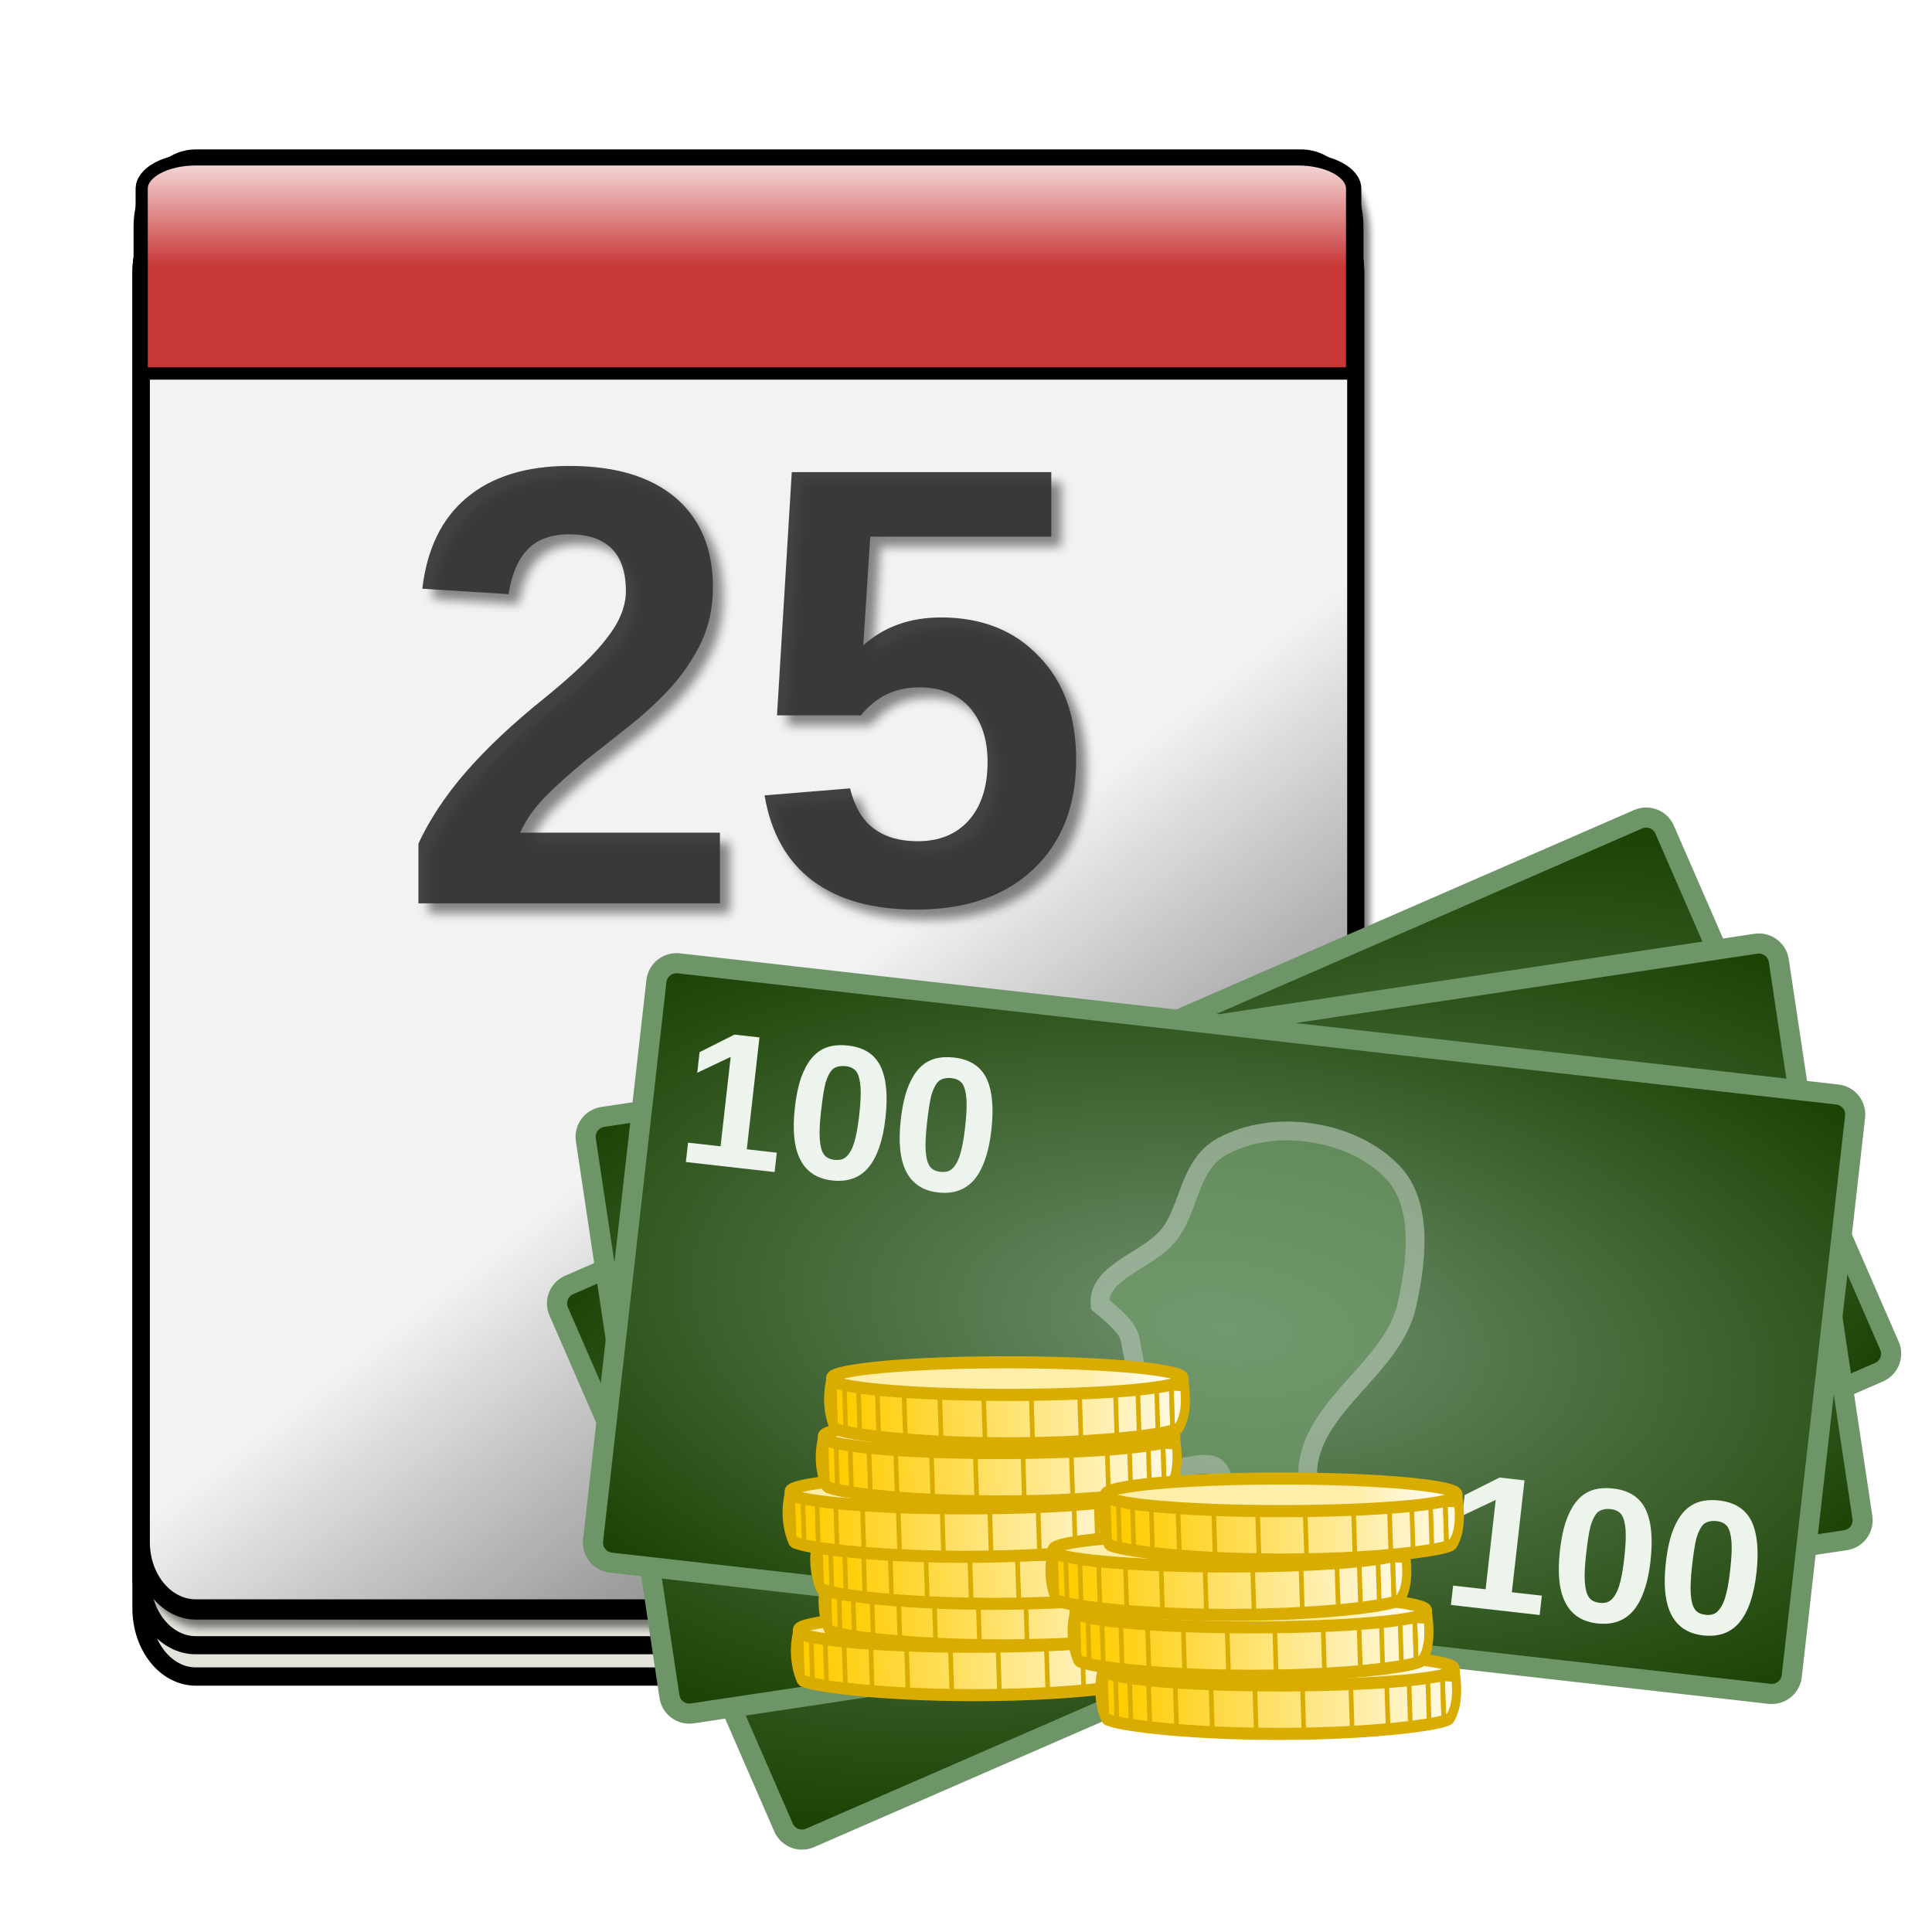
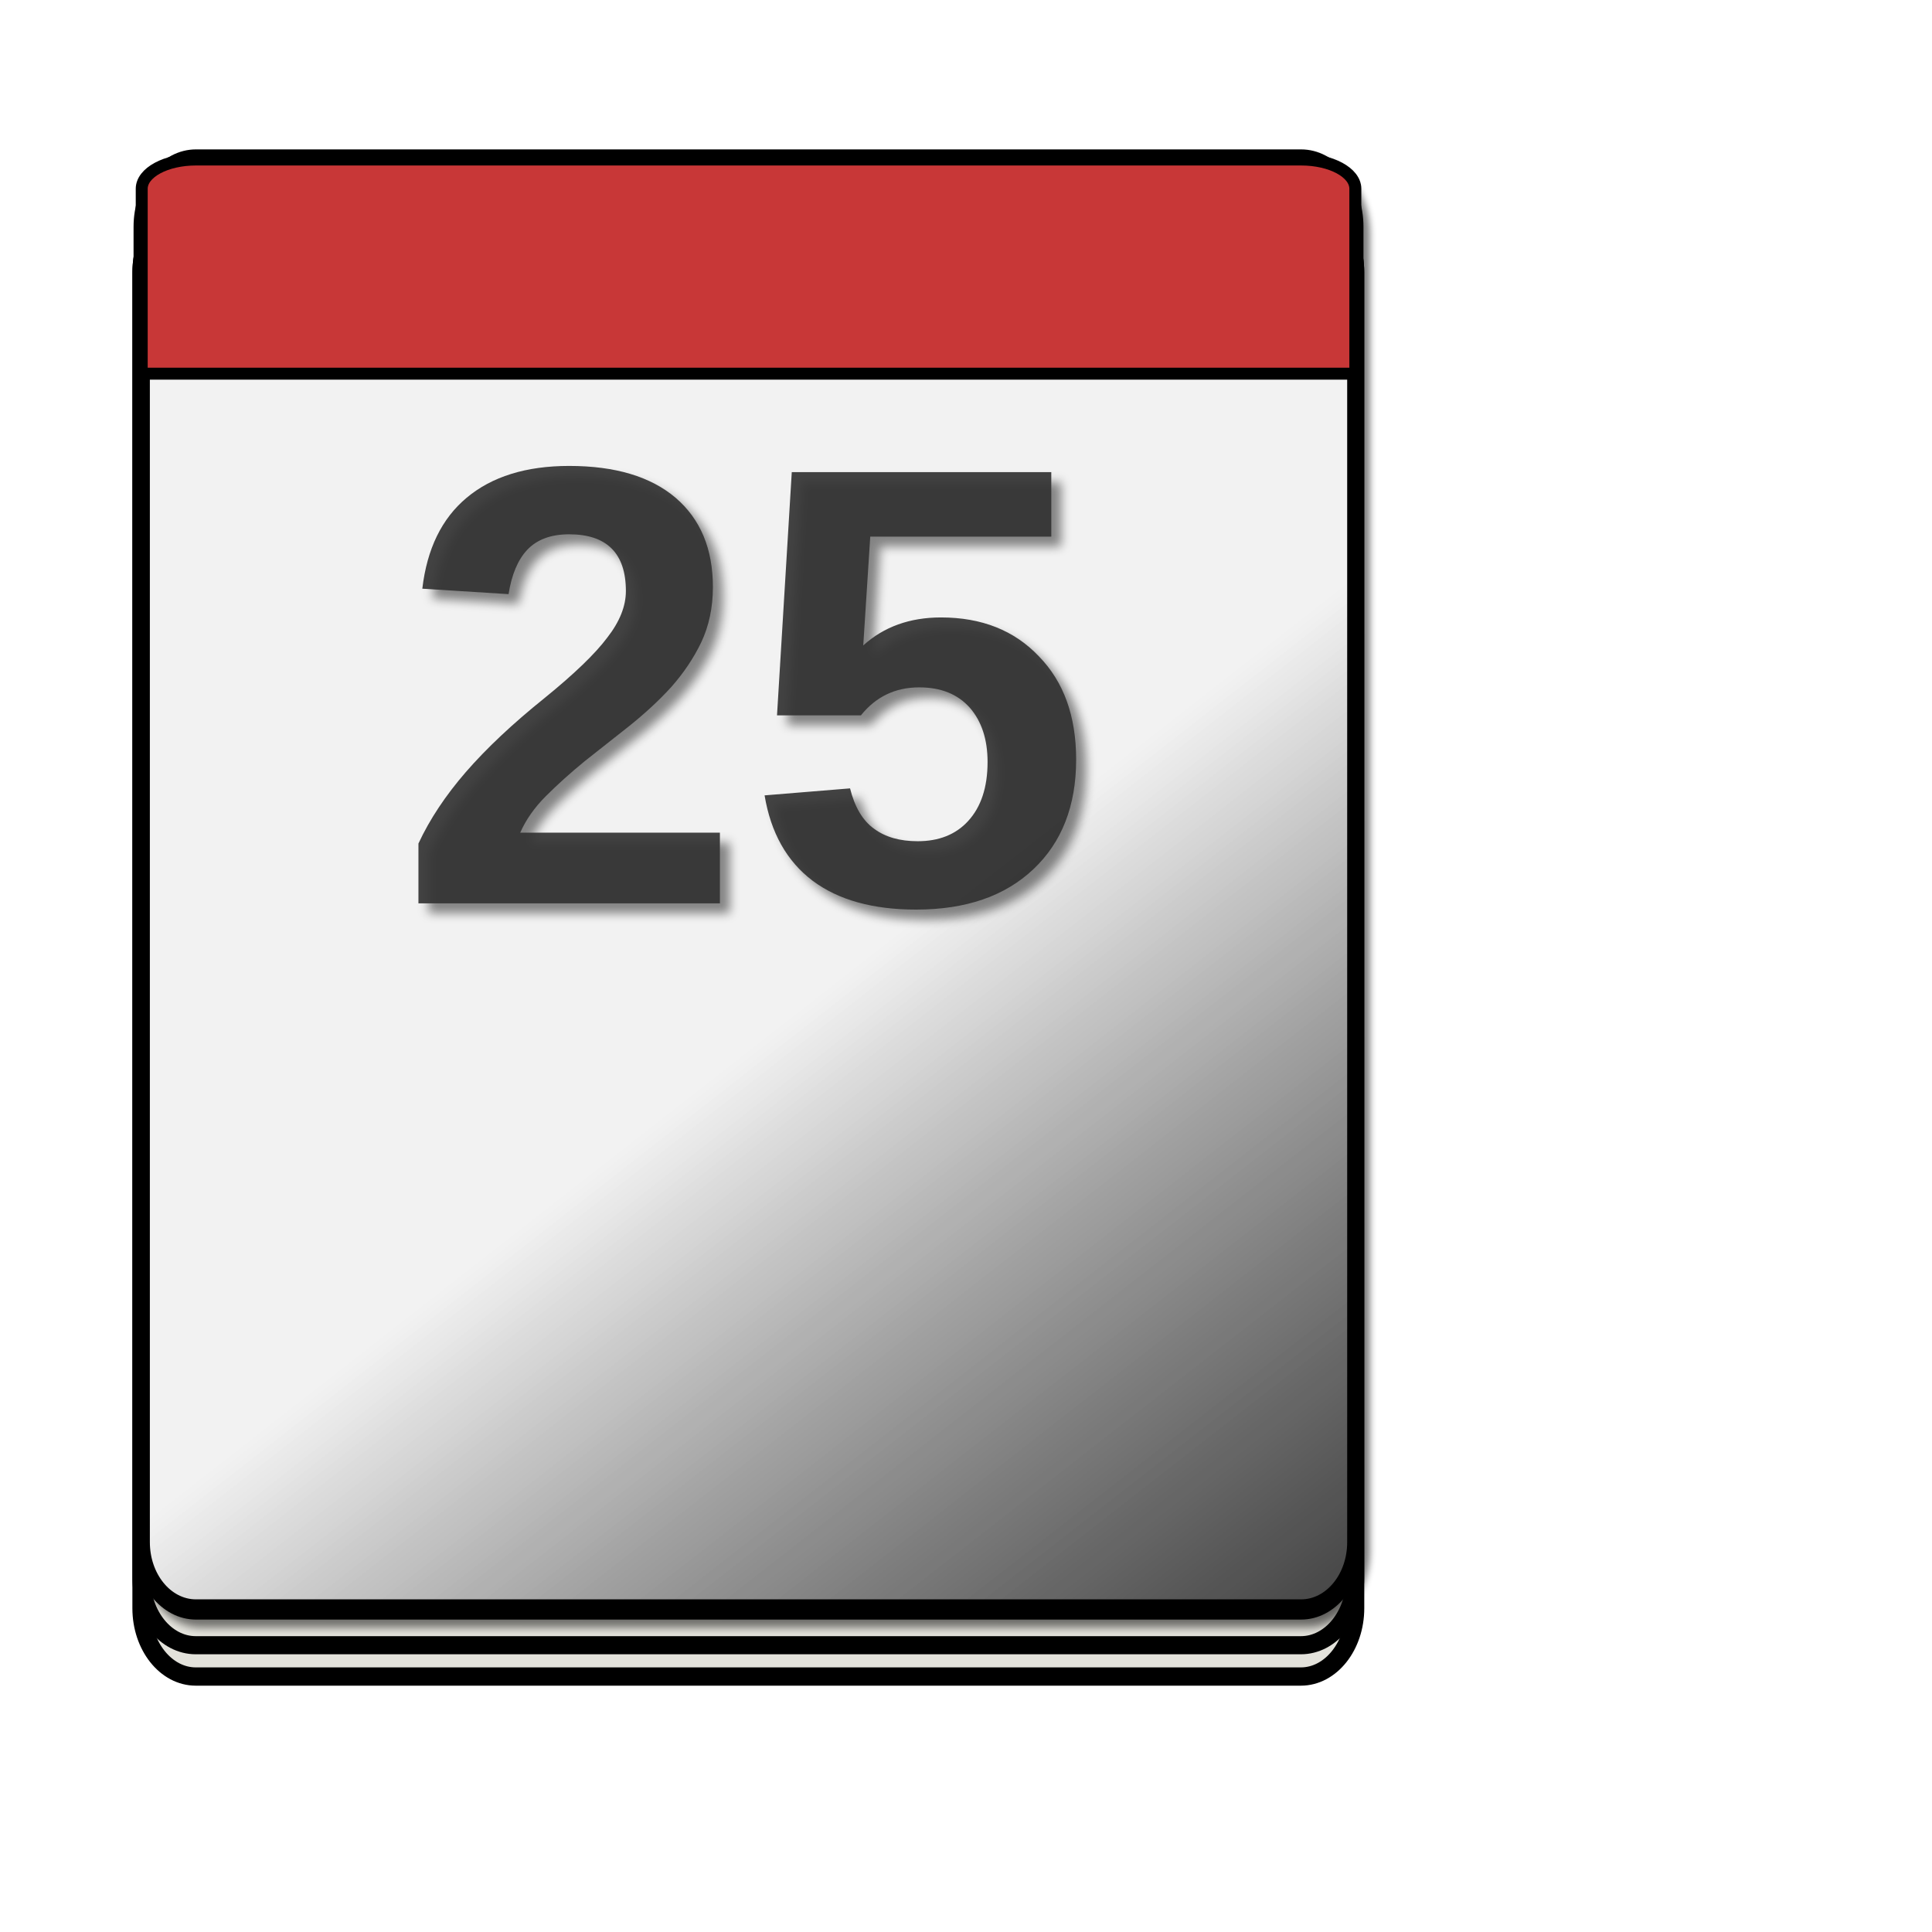
<svg xmlns="http://www.w3.org/2000/svg" xmlns:xlink="http://www.w3.org/1999/xlink" width="48px" height="48px" id="svg2985" version="1.1">
  <defs id="defs2987">
    <linearGradient id="linearGradient4244">
      <stop style="stop-color:#000000;stop-opacity:1;" offset="0" id="stop4246" />
      <stop style="stop-color:#000000;stop-opacity:0;" offset="1" id="stop4248" />
    </linearGradient>
    <linearGradient id="linearGradient4202">
      <stop id="stop4204" offset="0" style="stop-color:#6f916f;stop-opacity:1" />
      <stop id="stop4206" offset="1" style="stop-color:#194000;stop-opacity:1" />
    </linearGradient>
    <linearGradient id="linearGradient3837">
      <stop style="stop-color:#ffffff;stop-opacity:1;" offset="0" id="stop3839" />
      <stop style="stop-color:#ffffff;stop-opacity:0;" offset="1" id="stop3841" />
    </linearGradient>
    <linearGradient id="linearGradient3925">
      <stop style="stop-color:#ffeeaa;stop-opacity:1;" offset="0" id="stop3927" />
      <stop style="stop-color:#ffffff;stop-opacity:1;" offset="1" id="stop3929" />
    </linearGradient>
    <linearGradient id="linearGradient3909">
      <stop style="stop-color:#ffcc00;stop-opacity:1;" offset="0" id="stop3911" />
      <stop style="stop-color:#ffffff;stop-opacity:1;" offset="1" id="stop3913" />
    </linearGradient>
    <filter id="filter4291" style="color-interpolation-filters:sRGB;">
      <feFlood id="feFlood4293" flood-opacity="0.499" flood-color="rgb(0,0,0)" result="flood" />
      <feComposite id="feComposite4295" in2="SourceGraphic" in="flood" operator="in" result="composite1" />
      <feGaussianBlur id="feGaussianBlur4297" in="composite" stdDeviation="0.1" result="blur" />
      <feOffset id="feOffset4299" dx="0.2" dy="0.2" result="offset" />
      <feComposite id="feComposite4301" in2="offset" in="SourceGraphic" operator="over" result="composite2" />
    </filter>
    <filter id="filter4303" style="color-interpolation-filters:sRGB;">
      <feFlood id="feFlood4305" flood-opacity="0.499" flood-color="rgb(0,0,0)" result="flood" />
      <feComposite id="feComposite4307" in2="SourceGraphic" in="flood" operator="in" result="composite1" />
      <feGaussianBlur id="feGaussianBlur4309" in="composite" stdDeviation="0.1" result="blur" />
      <feOffset id="feOffset4311" dx="0.2" dy="0.2" result="offset" />
      <feComposite id="feComposite4313" in2="offset" in="SourceGraphic" operator="over" result="composite2" />
    </filter>
    <linearGradient xlink:href="#linearGradient3837" id="linearGradient3843" x1="21.302" y1="2.745" x2="21.302" y2="10.082" gradientUnits="userSpaceOnUse" gradientTransform="matrix(1,0,0,1.54669,0,-2.166651)" />
    <linearGradient xlink:href="#linearGradient3837" id="linearGradient3847" gradientUnits="userSpaceOnUse" gradientTransform="matrix(0.8075818,0,0,0.4361683,0.6776603,2.234588)" x1="21.302" y1="2.745" x2="21.302" y2="10.082" />
    <linearGradient xlink:href="#linearGradient3909" id="linearGradient3890" gradientUnits="userSpaceOnUse" gradientTransform="translate(0.5017602,8.115091)" x1="-25.425" y1="10.438" x2="-5.045" y2="9.253" />
    <linearGradient xlink:href="#linearGradient3925" id="linearGradient3952" gradientUnits="userSpaceOnUse" x1="-12.419" y1="10.469" x2="-7.189" y2="10.372" />
    <radialGradient xlink:href="#linearGradient4202" id="radialGradient4200" cx="33.933" cy="29.378" fx="33.933" fy="29.378" r="15.527" gradientTransform="matrix(1.374329,0.01274602,-0.00637759,0.6876591,-12.51469,8.743312)" gradientUnits="userSpaceOnUse" />
    <radialGradient xlink:href="#linearGradient4202" id="radialGradient4210" gradientUnits="userSpaceOnUse" gradientTransform="matrix(1.374329,0.01274602,-0.00637759,0.6876591,-21.2744,16.52475)" cx="33.933" cy="29.378" fx="33.933" fy="29.378" r="15.527" />
    <radialGradient xlink:href="#linearGradient4202" id="radialGradient4214" gradientUnits="userSpaceOnUse" gradientTransform="matrix(1.374329,0.01274602,-0.00637759,0.6876591,-31.74961,21.77387)" cx="33.933" cy="29.378" fx="33.933" fy="29.378" r="15.527" />
    <linearGradient xlink:href="#linearGradient4244" id="linearGradient4250" x1="45.919" y1="53.321" x2="26.824" y2="22.977" gradientUnits="userSpaceOnUse" />
  </defs>
  <g id="layer1" style="display:inline">
    <rect style="fill:#e3e2db;fill-opacity:1;stroke:#000000;stroke-width:0.454;stroke-miterlimit:4;stroke-opacity:1;stroke-dasharray:none" id="rect3875" width="30.152" height="36.572" x="3.516" y="5.081" rx="1.348" ry="1.698" />
    <rect ry="1.662" rx="1.348" y="5.081" x="3.516" height="35.794" width="30.152" id="rect3775" style="fill:#e3e2db;fill-opacity:1;stroke:#000000;stroke-width:0.45;stroke-miterlimit:4;stroke-opacity:1;stroke-dasharray:none" />
    <rect style="fill:#f2f2f2;stroke:#000000;stroke-width:0.5;stroke-miterlimit:4;stroke-opacity:1;stroke-dasharray:none;filter:url(#filter4303)" id="rect2993" width="37.232" height="35.845" x="3.522" y="3.963" rx="1.664" ry="1.664" transform="matrix(0.8098391,0,0,1.004988,0.6685352,-0.01976795)" />
    <path style="fill:#c83737;stroke:#000000;stroke-width:0.297;stroke-miterlimit:4;stroke-opacity:1;stroke-dasharray:none" d="m 4.868,3.963 27.457,0 c 0.747,0 1.348,0.324 1.348,0.727 l 0,4.594 -30.152,0 0,-4.594 c 0,-0.403 0.601,-0.727 1.348,-0.727 z" id="rect3901" />
    <text xml:space="preserve" style="font-size:12.598px;font-style:normal;font-variant:normal;font-weight:normal;font-stretch:normal;line-height:125%;letter-spacing:0px;word-spacing:0px;fill:#333333;fill-opacity:0.921;stroke:none;filter:url(#filter4291);font-family:Vemana2000;-inkscape-font-specification:Vemana2000" x="11.508" y="22.002" id="text3875" transform="matrix(1.23545,0,0,1.23545,-4.361921,-4.735887)">
      <tspan id="tspan3877" x="11.508" y="22.002" style="font-style:normal;font-variant:normal;font-weight:bold;font-stretch:normal;fill:#333333;fill-opacity:0.921;font-family:Arial;-inkscape-font-specification:Arial Bold">25</tspan>
    </text>
    <g id="g4315" transform="translate(-11.31371,22.89258)">
      <g transform="matrix(0.6851024,0,0,0.9106758,-8.751797,2.497195)" id="g3933">
        <path id="path3951" d="m -6.702,18.523 c 0,0.179 -2.074,0.446 -5.209,0.584 -1.26,0.056 -2.691,0.09 -4.228,0.09 -5.36,0 -9.51,-0.423 -9.51,-0.674 -0.33,-0.6 -0.379,-1.236 -0.19,-1.901 3.262,-0.227 16.405,0.025 19.426,0.177 0.107,0.691 0.056,1.292 -0.29,1.724 z" style="fill:url(#linearGradient3890);fill-opacity:1;stroke:#d9ac01;stroke-width:0.5;stroke-miterlimit:4;stroke-opacity:1;stroke-dasharray:none" />
        <path transform="translate(0.5017602,6.115091)" d="m -6.937,10.408 a 9.704,0.674 0 1 1 -19.409,0 9.704,0.674 0 1 1 19.409,0 z" id="path3953" style="fill:url(#linearGradient3952);fill-opacity:1;stroke:#d9ac00;stroke-width:0.5;stroke-miterlimit:4;stroke-opacity:1;stroke-dasharray:none" />
        <path id="path4344" d="m -25.644,16.628 0.094,2.2" style="fill:#f1bf00;fill-opacity:1;stroke:#d9ac01;stroke-width:0.253;stroke-linecap:butt;stroke-linejoin:miter;stroke-miterlimit:4;stroke-opacity:1;stroke-dasharray:none" />
        <path id="path4346" d="m -25.092,16.719 0.094,2.2" style="fill:#f1bf00;fill-opacity:1;stroke:#d9ac01;stroke-width:0.253;stroke-linecap:butt;stroke-linejoin:miter;stroke-miterlimit:4;stroke-opacity:1;stroke-dasharray:none" />
        <path id="path4348" d="m -24.318,16.832 0.094,2.2" style="fill:#f1bf00;fill-opacity:1;stroke:#d9ac01;stroke-width:0.253;stroke-linecap:butt;stroke-linejoin:miter;stroke-miterlimit:4;stroke-opacity:1;stroke-dasharray:none" />
        <path id="path4350" d="m -23.283,16.923 0.094,2.2" style="fill:#f1bf00;fill-opacity:1;stroke:#d9ac01;stroke-width:0.253;stroke-linecap:butt;stroke-linejoin:miter;stroke-miterlimit:4;stroke-opacity:1;stroke-dasharray:none" />
        <path id="path4352" d="m -21.816,17.014 0.094,2.2" style="fill:#f1bf00;fill-opacity:1;stroke:#d9ac01;stroke-width:0.253;stroke-linecap:butt;stroke-linejoin:miter;stroke-miterlimit:4;stroke-opacity:1;stroke-dasharray:none" />
        <path id="path4354" d="m -19.857,17.036 0.094,2.2" style="fill:#f1bf00;fill-opacity:1;stroke:#d9ac01;stroke-width:0.253;stroke-linecap:butt;stroke-linejoin:miter;stroke-miterlimit:4;stroke-opacity:1;stroke-dasharray:none" />
        <path id="path4356" d="m -17.446,17.119 0.094,2.2" style="fill:#f1bf00;fill-opacity:1;stroke:#d9ac01;stroke-width:0.253;stroke-linecap:butt;stroke-linejoin:miter;stroke-miterlimit:4;stroke-opacity:1;stroke-dasharray:none" />
        <path id="path4358" d="m -14.834,17.089 0.094,2.2" style="fill:#f1bf00;fill-opacity:1;stroke:#d9ac01;stroke-width:0.253;stroke-linecap:butt;stroke-linejoin:miter;stroke-miterlimit:4;stroke-opacity:1;stroke-dasharray:none" />
        <path id="path4360" d="m -12.182,16.999 0.094,2.2" style="fill:#f1bf00;fill-opacity:1;stroke:#d9ac01;stroke-width:0.253;stroke-linecap:butt;stroke-linejoin:miter;stroke-miterlimit:4;stroke-opacity:1;stroke-dasharray:none" />
        <path id="path4362" d="m -10.213,16.863 0.094,2.2" style="fill:#f1bf00;fill-opacity:1;stroke:#d9ac01;stroke-width:0.253;stroke-linecap:butt;stroke-linejoin:miter;stroke-miterlimit:4;stroke-opacity:1;stroke-dasharray:none" />
        <path id="path4364" d="m -8.987,16.81 0.094,2.2" style="fill:#f1bf00;fill-opacity:1;stroke:#d9ac01;stroke-width:0.253;stroke-linecap:butt;stroke-linejoin:miter;stroke-miterlimit:4;stroke-opacity:1;stroke-dasharray:none" />
        <path id="path4366" d="m -7.952,16.81 0.094,2.2" style="fill:#f1bf00;fill-opacity:1;stroke:#d9ac01;stroke-width:0.253;stroke-linecap:butt;stroke-linejoin:miter;stroke-miterlimit:4;stroke-opacity:1;stroke-dasharray:none" />
        <path id="path4368" d="m -7.149,16.666 0.094,2.2" style="fill:#f1bf00;fill-opacity:1;stroke:#d9ac01;stroke-width:0.253;stroke-linecap:butt;stroke-linejoin:miter;stroke-miterlimit:4;stroke-opacity:1;stroke-dasharray:none" />
        <path style="fill:#f1bf00;fill-opacity:1;stroke:#d9ac01;stroke-width:0.253;stroke-linecap:butt;stroke-linejoin:miter;stroke-miterlimit:4;stroke-opacity:1;stroke-dasharray:none" d="m -7.149,16.666 0.094,2.2" id="path4342" />
      </g>
    </g>
-     <rect transform="matrix(0.8098391,0,0,1.004988,0.6685352,-0.01976795)" ry="1.664" rx="1.664" y="3.963" x="3.522" height="35.845" width="37.232" id="rect4242" style="fill:url(#linearGradient4250);stroke:none;stroke-width:0.5;stroke-miterlimit:4;stroke-opacity:1;stroke-dasharray:none;filter:url(#filter4303);fill-opacity:1" />
+     <rect transform="matrix(0.8098391,0,0,1.004988,0.6685352,-0.01976795)" ry="1.664" rx="1.664" y="3.963" x="3.522" height="35.845" width="37.232" id="rect4242" style="fill:url(#linearGradient4250);fill-opacity:1;stroke:none;filter:url(#filter4303)" />
  </g>
-   <g id="layer3" style="display:inline">
+   <g id="layer3" style="display:none">
    <rect style="fill:url(#radialGradient4214);fill-opacity:1;stroke:#6d9568;stroke-width:0.5;stroke-miterlimit:4;stroke-opacity:1;stroke-dasharray:none" id="rect3797" width="29.971" height="14.985" x="-0.288" y="34.915" transform="matrix(0.9167755,-0.399403,0.399403,0.9167755,0,0)" ry="0.5" rx="0.5" />
    <rect rx="0.5" ry="0.5" transform="matrix(0.9889102,-0.1485148,0.1485148,0.9889102,0,0)" y="29.666" x="10.188" height="14.985" width="29.971" id="rect4212" style="fill:url(#radialGradient4210);fill-opacity:1;stroke:#6d9568;stroke-width:0.5;stroke-miterlimit:4;stroke-opacity:1;stroke-dasharray:none" />
    <path style="fill:#225500;stroke:#ffd42a" id="path3783" d="m 33.487,31.282 a 4.748,4.798 0 1 1 -9.495,0 4.748,4.798 0 1 1 9.495,0 z" transform="matrix(1.095704,-0.6326051,0.6326051,1.095704,-20.60961,16.82814)" />
    <text xml:space="preserve" style="font-size:4.765px;font-style:normal;font-variant:normal;font-weight:bold;font-stretch:normal;line-height:125%;letter-spacing:0px;word-spacing:0px;fill:#ffd42a;fill-opacity:1;stroke:none;font-family:Arial;-inkscape-font-specification:Arial Bold" x="-4.216" y="41.187" id="text3785" transform="matrix(0.8660254,-0.5,0.5,0.8660254,0,0)">
      <tspan id="tspan3787" x="-4.216" y="41.187">100</tspan>
    </text>
    <path transform="matrix(1.219053,-0.3386263,0.3386263,1.219053,-14.9452,4.587688)" d="m 33.487,31.282 a 4.748,4.798 0 1 1 -9.495,0 4.748,4.798 0 1 1 9.495,0 z" id="path3791" style="fill:#225500;stroke:#ffd42a" />
    <rect rx="0.5" ry="0.5" transform="matrix(0.9936523,0.1124946,-0.1124946,0.9936523,0,0)" y="21.885" x="18.947" height="14.985" width="29.971" id="rect4208" style="fill:url(#radialGradient4200);fill-opacity:1;stroke:#6d9568;stroke-width:0.5;stroke-miterlimit:4;stroke-opacity:1;stroke-dasharray:none" />
    <path style="opacity:0.633;fill:#739e6d;fill-opacity:1;stroke:#b7c8b7;stroke-width:0.467;stroke-linecap:butt;stroke-linejoin:miter;stroke-miterlimit:4;stroke-opacity:1;stroke-dasharray:none" d="m 33.535,39.305 c 0.584,-0.828 -1.14,-1.849 -1.039,-2.857 0.157,-1.561 2.111,-2.484 2.455,-4.014 0.244,-1.083 0.417,-2.51 -0.351,-3.313 -0.987,-1.031 -2.914,-1.354 -4.234,-0.637 -0.83,0.45 -0.799,1.519 -1.323,2.193 -0.499,0.641 -1.785,0.914 -1.713,1.735 0.885,0.722 0.696,0.772 0.824,1.256 0.133,0.501 -0.248,1.056 -0.098,1.552 0.143,0.473 0.465,0.941 0.897,1.181 0.387,0.214 1.057,-0.236 1.322,0.118 0.563,0.751 -1.137,2.036 -0.543,2.762 0.802,0.981 3.071,1.059 3.801,0.024 z" id="path3885" />
    <text xml:space="preserve" style="font-size:4.765px;font-style:normal;font-variant:normal;font-weight:bold;font-stretch:normal;line-height:125%;letter-spacing:0px;word-spacing:0px;fill:#edf3ed;fill-opacity:1;stroke:none;font-family:Arial;-inkscape-font-specification:Arial Bold" x="19.883" y="26.772" id="text3801" transform="matrix(0.9936523,0.1124946,-0.1124946,0.9936523,0,0)">
      <tspan id="tspan3803" x="19.883" y="26.772">100</tspan>
    </text>
    <text transform="matrix(0.9936523,0.1124946,-0.1124946,0.9936523,0,0)" id="text3897" y="35.566" x="40.006" style="font-size:4.765px;font-style:normal;font-variant:normal;font-weight:bold;font-stretch:normal;line-height:125%;letter-spacing:0px;word-spacing:0px;fill:#ecf4ec;fill-opacity:1;stroke:none;font-family:Arial;-inkscape-font-specification:Arial Bold" xml:space="preserve">
      <tspan y="35.566" x="40.006" id="tspan3899">100</tspan>
    </text>
    <use height="48" width="48" transform="matrix(0.6606607,0,0,0.6606607,44.76303,13.7919)" id="use4322" xlink:href="#g4315" y="0" x="0" />
    <use height="48" width="48" transform="matrix(0.6606607,0,0,0.6606607,45.45055,12.55437)" id="use4324" xlink:href="#g4315" y="0" x="0" />
    <use height="48" width="48" transform="matrix(0.6606607,0,0,0.6606607,45.24429,11.5231)" id="use4326" xlink:href="#g4315" y="0" x="0" />
    <use height="48" width="48" transform="matrix(0.6606607,0,0,0.6606607,44.55678,10.35432)" id="use4328" xlink:href="#g4315" y="0" x="0" />
    <use height="48" width="48" transform="matrix(0.6606607,0,0,0.6606607,45.38179,8.979296)" id="use4330" xlink:href="#g4315" y="0" x="0" />
    <use height="48" width="48" transform="matrix(0.6606607,0,0,0.6606607,45.58805,7.535516)" id="use4332" xlink:href="#g4315" y="0" x="0" />
    <use height="48" width="48" transform="matrix(0.6606607,0,0,0.6606607,52.32569,14.75441)" id="use4334" xlink:href="#g4315" y="0" x="0" />
    <use height="48" width="48" transform="matrix(0.6606607,0,0,0.6606607,51.63817,13.31063)" id="use4336" xlink:href="#g4315" y="0" x="0" />
    <use height="48" width="48" transform="matrix(0.6606607,0,0,0.6606607,51.08816,11.7981)" id="use4338" xlink:href="#g4315" y="0" x="0" />
    <use height="48" width="48" transform="matrix(0.6606607,0,0,0.6606607,52.39444,10.42308)" id="use4340" xlink:href="#g4315" y="0" x="0" />
  </g>
-   <g id="layer2" style="display:inline">
+   <g id="layer2" style="display:none">
    <path id="path3835" d="m 4.866,3.963 27.38,0 c 0.744,0 1.344,0.324 1.344,0.726 l 0,4.587 -30.068,0 0,-4.587 c 0,-0.402 0.599,-0.726 1.344,-0.726 z" style="fill:url(#linearGradient3847);fill-opacity:1;stroke:#000000;stroke-width:0.297;stroke-miterlimit:4;stroke-opacity:1;stroke-dasharray:none" />
  </g>
</svg>
